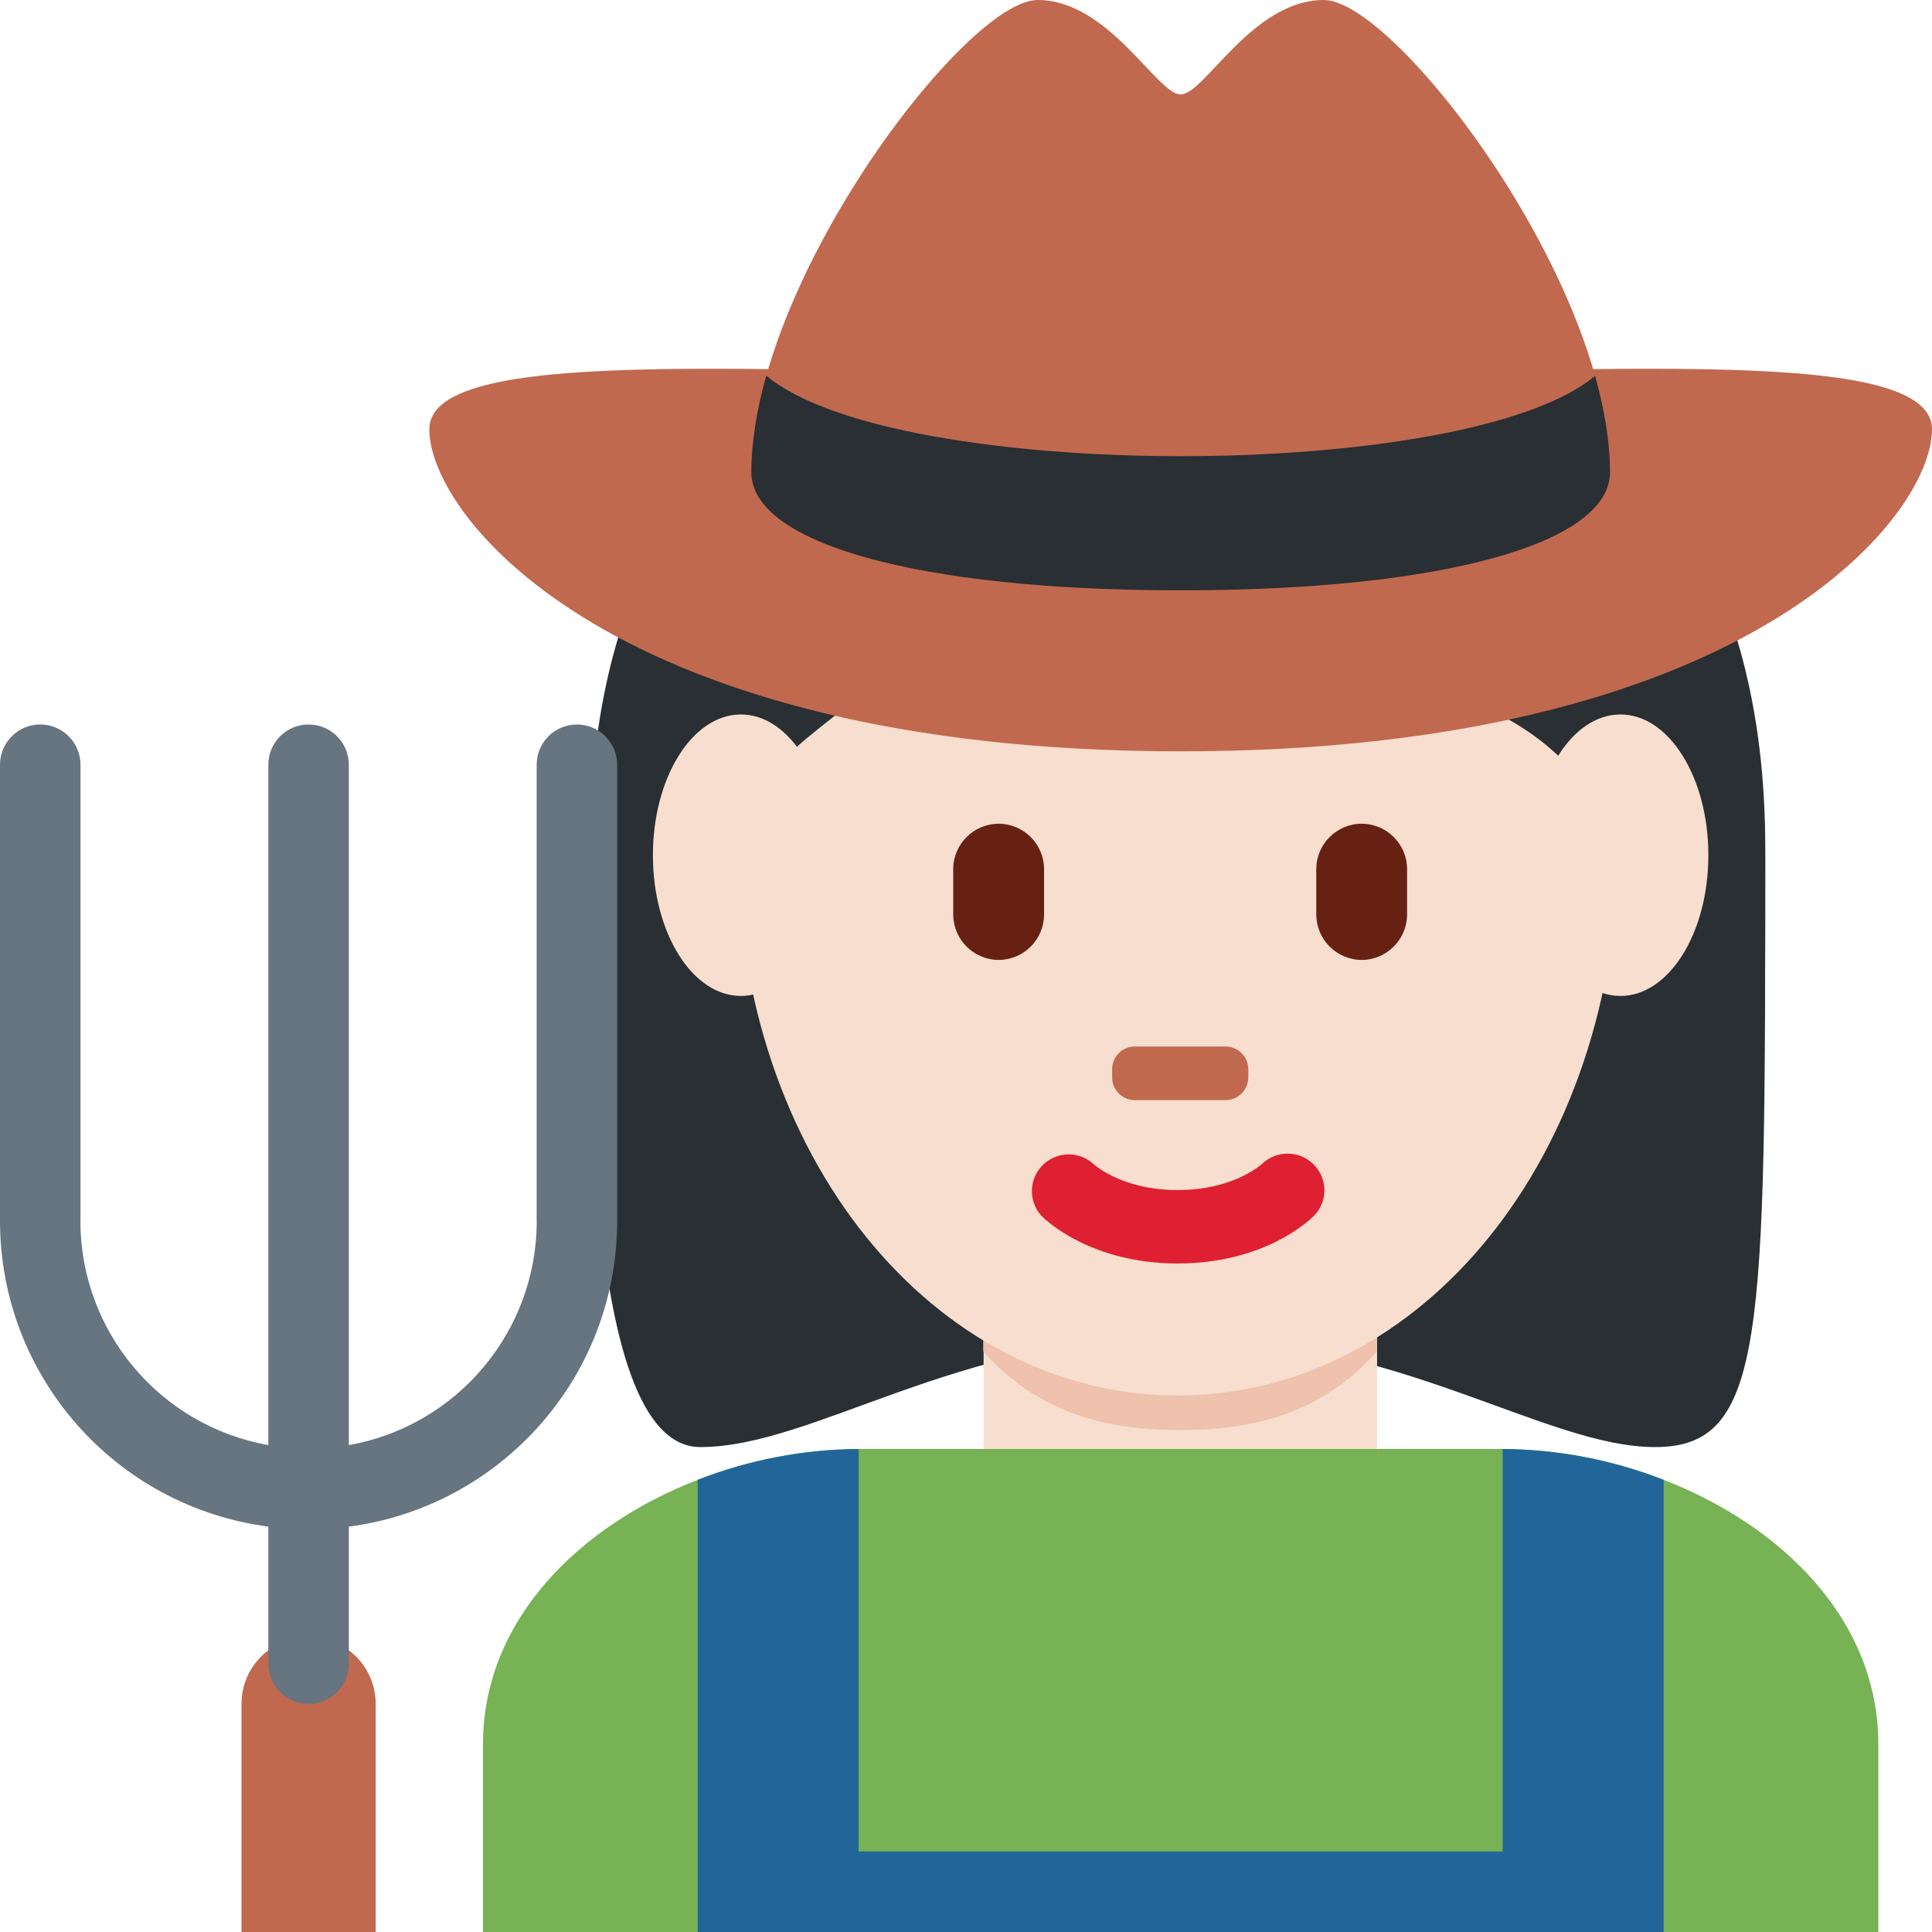
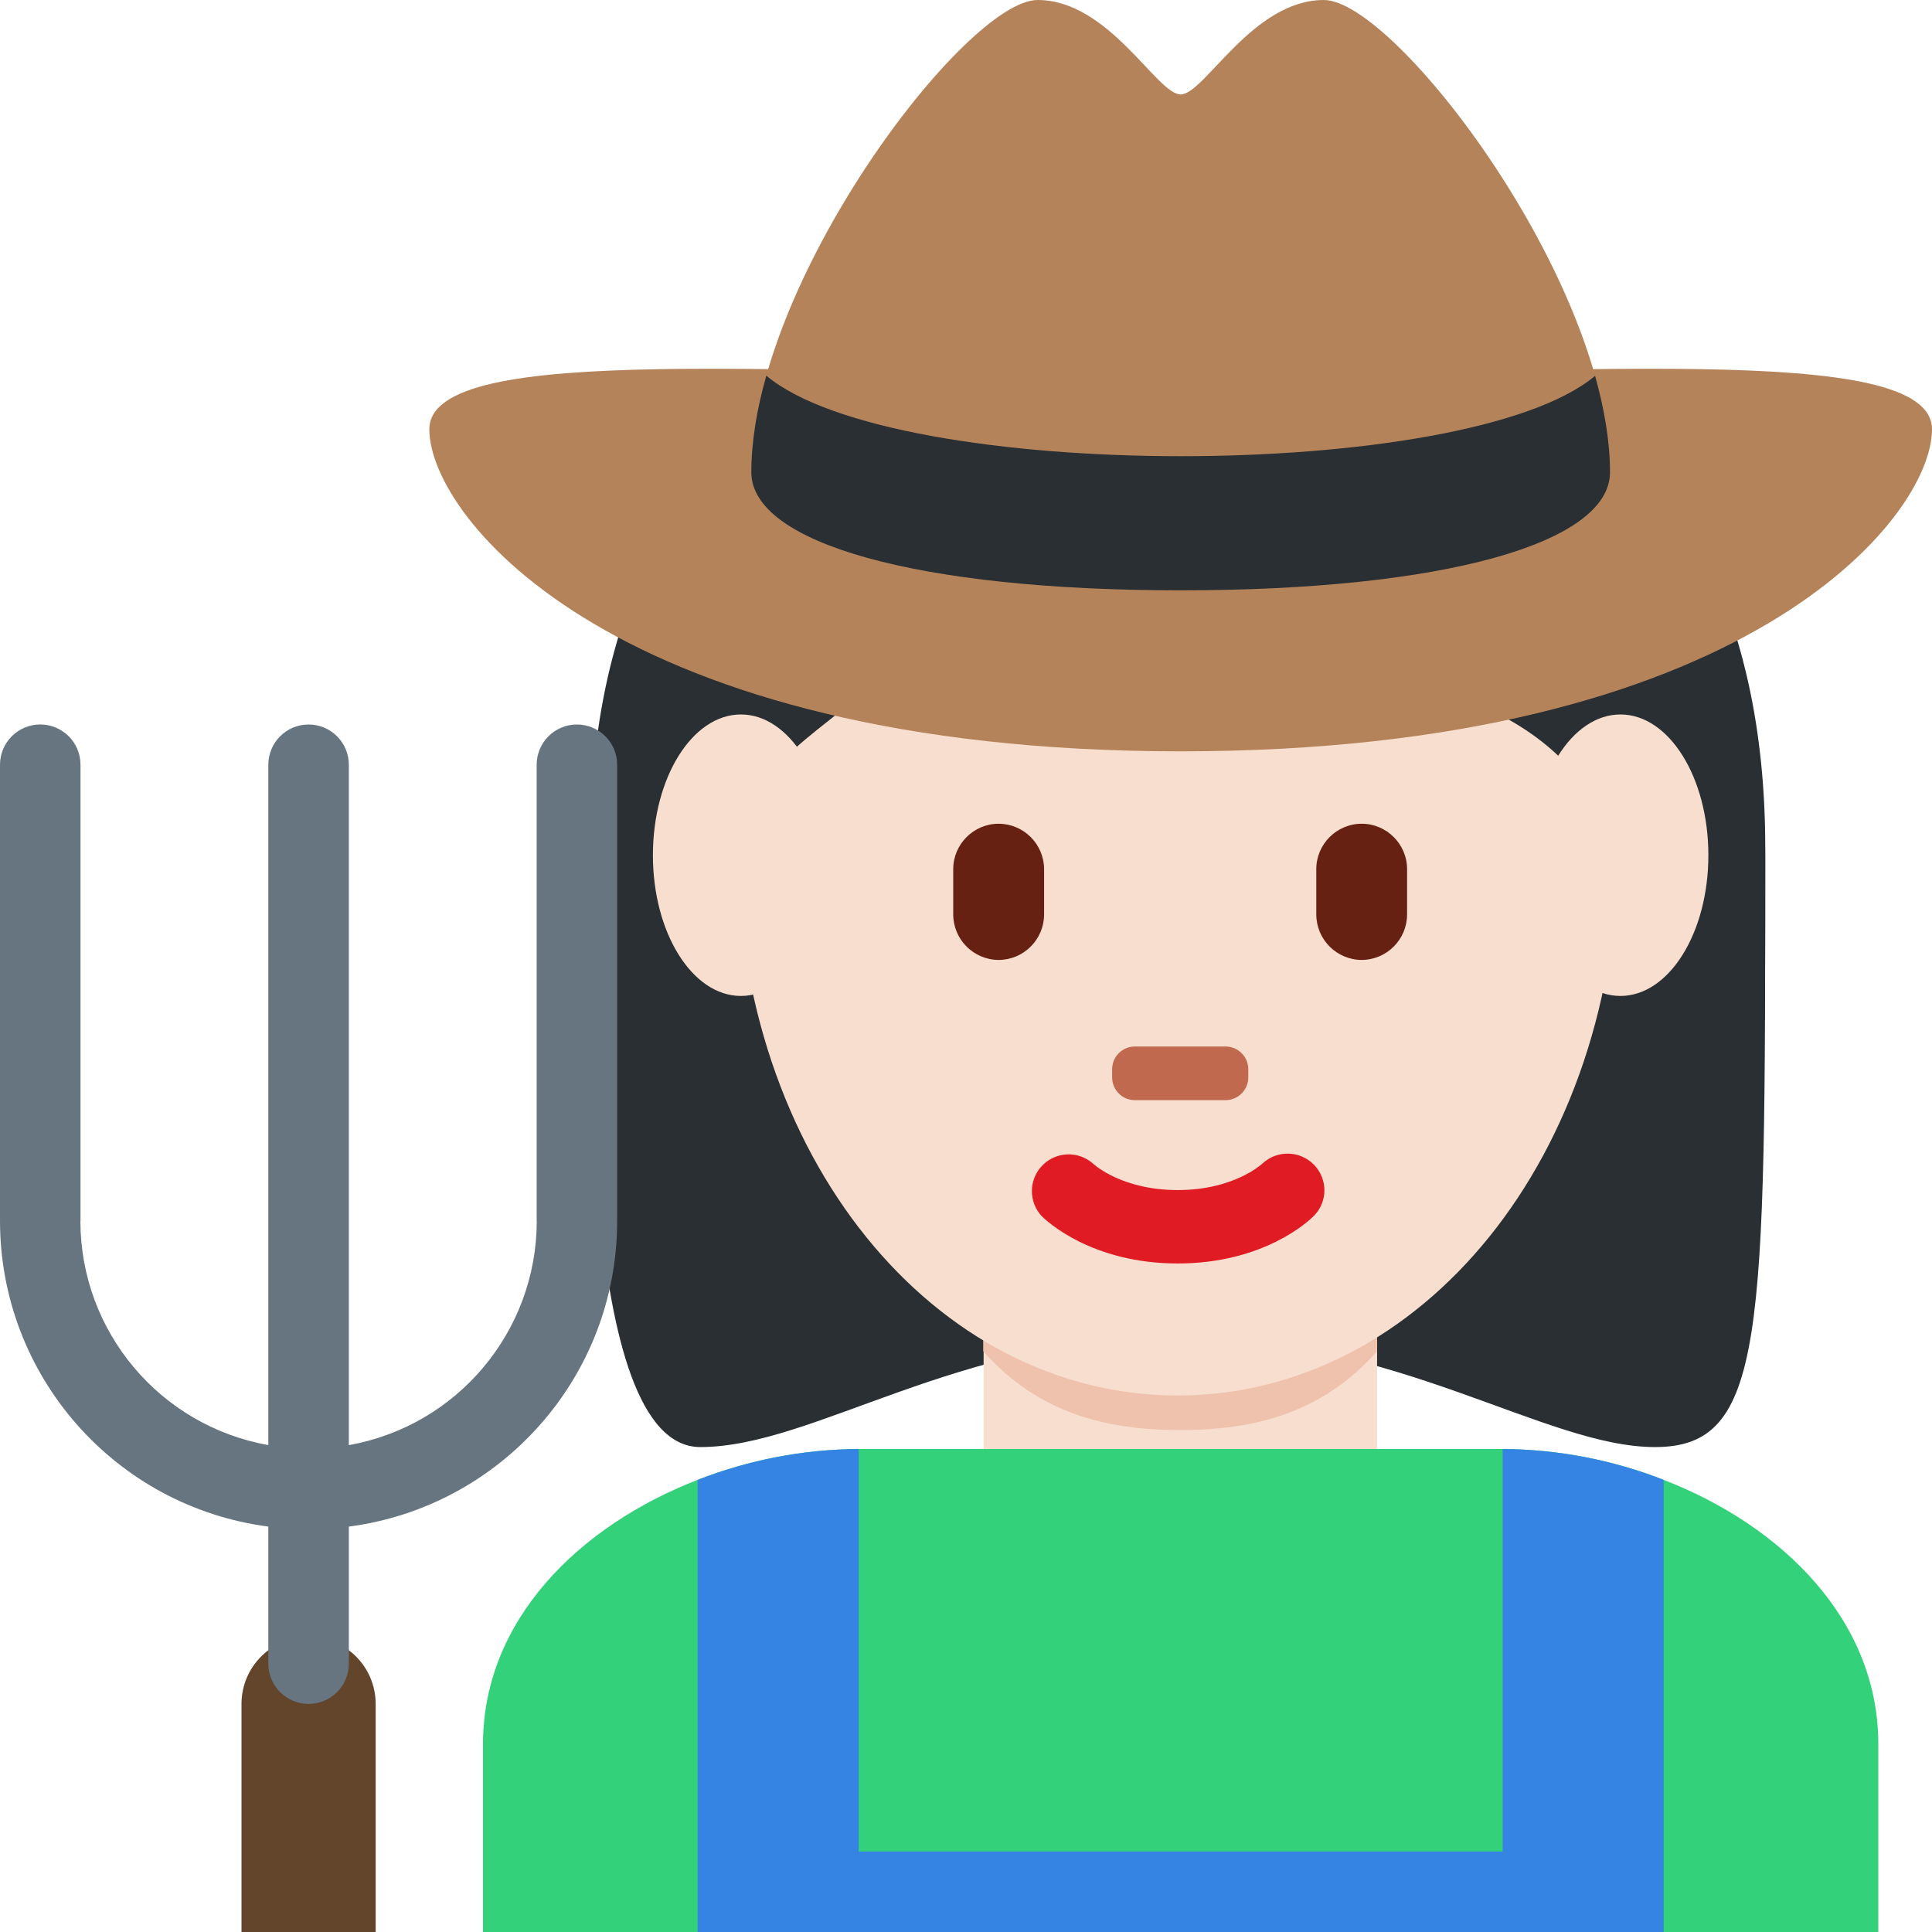
- <svg xmlns="http://www.w3.org/2000/svg" width="800px" height="800px" viewBox="0 0 36 36" aria-hidden="true" role="img" class="iconify iconify--twemoji" preserveAspectRatio="xMidYMid meet">
-   <path fill="#3E721D" d="M18 27h8l-4 7l-4-7" />
-   <path fill="#292F33" d="M21.945 5.069c4.105 0 10.947 2.053 10.947 10.947c0 8.896 0 10.948-2.053 10.948s-4.79-2.053-8.895-2.053c-4.105 0-6.785 2.053-8.895 2.053c-2.287 0-2.053-8.211-2.053-10.948c.001-8.894 6.844-10.947 10.949-10.947" />
-   <path fill="#F7DECE" d="M18.328 27.018c1.466 1.065 2.964.98 3.672.98s2.194.085 3.66-.98v-3.203h-7.332v3.203z" />
-   <path fill="#EEC2AD" d="M18.322 25.179c1.022 1.155 2.29 1.468 3.668 1.468c1.379 0 2.647-.312 3.67-1.468v-2.936h-7.338v2.936z" />
-   <path fill="#F7DECE" d="M13.734 15.718c0-5.834 3.676-10.563 8.211-10.563c4.533 0 8.209 4.729 8.209 10.563c0 5.833-3.676 10.285-8.209 10.285c-4.535 0-8.211-4.452-8.211-10.285" />
-   <path fill="#DF1F32" d="M21.945 23.543c-1.606 0-2.447-.794-2.537-.885a.685.685 0 0 1 .961-.974c.035.032.551.491 1.576.491c1.038 0 1.555-.473 1.576-.492a.688.688 0 0 1 .963.02c.26.269.26.691-.004.955c-.089.091-.929.885-2.535.885" />
-   <path fill="#292F33" d="M11.725 19c-.021-1-.044-.224-.044-.465c0-3.422 2.053.494 2.053-1.943c0-2.439 1.368-2.683 2.736-4.051c.685-.685 2.053-2.026 2.053-2.026s3.421 2.067 6.158 2.067c2.736 0 5.474 1.375 5.474 4.112c0 2.736 2.053-1.584 2.053 1.837c0 .244-.022-.531-.04.469h.719c.006-2 .006-1.924.006-3.202c0-8.895-6.842-10.729-10.948-10.729c-4.104 0-10.947 1.778-10.947 10.674c0 .793-.02 1.257.008 3.257h.719z" />
-   <path fill="#662113" d="M18.608 17.887a.85.85 0 0 1-.846-.847v-.845c0-.465.381-.846.846-.846a.85.85 0 0 1 .847.846v.845a.85.85 0 0 1-.847.847m6.765 0a.85.85 0 0 1-.846-.847v-.845c0-.465.381-.846.846-.846c.465 0 .846.381.846.846v.845a.85.85 0 0 1-.846.847" />
-   <path fill="#C1694F" d="M22.836 20.5h-1.69a.424.424 0 0 1-.423-.423v-.153c0-.233.189-.424.423-.424h1.69c.233 0 .424.19.424.424v.153a.425.425 0 0 1-.424.423" />
-   <path fill="#F7DECE" d="M15.444 15.936c0 1.448-.734 2.622-1.639 2.622s-1.639-1.174-1.639-2.622s.734-2.623 1.639-2.623c.905-.001 1.639 1.174 1.639 2.623m16.389 0c0 1.448-.733 2.622-1.639 2.622c-.905 0-1.639-1.174-1.639-2.622s.733-2.623 1.639-2.623c.906-.001 1.639 1.174 1.639 2.623" />
-   <path fill="#77B255" d="M31 27.575A8.39 8.39 0 0 0 28 27H16a8.39 8.39 0 0 0-3 .575c-2.207.855-4 2.614-4 4.925V36h26v-3.5c0-2.311-1.792-4.07-4-4.925z" />
-   <path fill="#269" d="M28 27v7.5H16V27a8.39 8.39 0 0 0-3 .575V36h18v-8.425A8.39 8.39 0 0 0 28 27z" />
-   <path fill="#C1694F" d="M7 31.75a1.25 1.25 0 0 0-2.5 0V36H7v-4.25z" />
-   <path fill="#66757F" d="M10.75 13.5a.75.75 0 0 0-.75.75v8.5l.002.01A4.247 4.247 0 0 1 6.5 26.928V14.25a.75.75 0 0 0-1.5 0v12.677a4.246 4.246 0 0 1-3.502-4.168l.002-.01v-8.5a.75.75 0 1 0-1.5.001v8.5a5.748 5.748 0 0 0 5 5.696V31a.75.75 0 0 0 1.5 0v-2.554c2.82-.368 5-2.775 5-5.696v-8.5a.75.75 0 0 0-.75-.75z" />
-   <path fill="#C1694F" d="M30 8.8c0 1.32-3.092 2.2-8 2.2c-4.909 0-8-.88-8-2.2C14 5.253 18 0 19.333 0C20.667 0 21.556 1.76 22 1.76S23.333 0 24.667 0C26 0 30 5.253 30 8.8z" />
-   <path fill="#C1694F" d="M36 8c0 1.657-3.5 6-14 6S8 9.657 8 8s6.82-1 14-1s14-.657 14 1z" />
-   <path fill="#292F33" d="M30 8.8c0 1.32-3.092 2.2-8 2.2c-4.909 0-8-.88-8-2.2c0-.566.102-1.175.279-1.8c2.388 2 13.054 2 15.443.004c.175.623.278 1.231.278 1.796z" />
+ <svg xmlns="http://www.w3.org/2000/svg" width="800px" height="800px" viewBox="0 0 36 36" aria-hidden="true" role="img" class="iconify iconify--twemoji" preserveAspectRatio="xMidYMid meet" version="1.1" id="svg17">
+   <defs id="defs17" />
+   <path fill="#3E721D" d="M18 27h8l-4 7l-4-7" id="path1" />
+   <path fill="#292F33" d="M21.945 5.069c4.105 0 10.947 2.053 10.947 10.947c0 8.896 0 10.948-2.053 10.948s-4.79-2.053-8.895-2.053c-4.105 0-6.785 2.053-8.895 2.053c-2.287 0-2.053-8.211-2.053-10.948c.001-8.894 6.844-10.947 10.949-10.947" id="path2" />
+   <path fill="#F7DECE" d="M18.328 27.018c1.466 1.065 2.964.98 3.672.98s2.194.085 3.66-.98v-3.203h-7.332v3.203z" id="path3" />
+   <path fill="#EEC2AD" d="M18.322 25.179c1.022 1.155 2.29 1.468 3.668 1.468c1.379 0 2.647-.312 3.67-1.468v-2.936h-7.338v2.936z" id="path4" />
+   <path fill="#F7DECE" d="M13.734 15.718c0-5.834 3.676-10.563 8.211-10.563c4.533 0 8.209 4.729 8.209 10.563c0 5.833-3.676 10.285-8.209 10.285c-4.535 0-8.211-4.452-8.211-10.285" id="path5" />
+   <path fill="#DF1F32" d="M21.945 23.543c-1.606 0-2.447-.794-2.537-.885a.685.685 0 0 1 .961-.974c.035.032.551.491 1.576.491c1.038 0 1.555-.473 1.576-.492a.688.688 0 0 1 .963.02c.26.269.26.691-.004.955c-.089.091-.929.885-2.535.885" id="path6" style="fill:#e01b24" />
+   <path fill="#292F33" d="M11.725 19c-.021-1-.044-.224-.044-.465c0-3.422 2.053.494 2.053-1.943c0-2.439 1.368-2.683 2.736-4.051c.685-.685 2.053-2.026 2.053-2.026s3.421 2.067 6.158 2.067c2.736 0 5.474 1.375 5.474 4.112c0 2.736 2.053-1.584 2.053 1.837c0 .244-.022-.531-.04.469h.719c.006-2 .006-1.924.006-3.202c0-8.895-6.842-10.729-10.948-10.729c-4.104 0-10.947 1.778-10.947 10.674c0 .793-.02 1.257.008 3.257h.719z" id="path7" />
+   <path fill="#662113" d="M18.608 17.887a.85.85 0 0 1-.846-.847v-.845c0-.465.381-.846.846-.846a.85.85 0 0 1 .847.846v.845a.85.85 0 0 1-.847.847m6.765 0a.85.85 0 0 1-.846-.847v-.845c0-.465.381-.846.846-.846c.465 0 .846.381.846.846v.845a.85.85 0 0 1-.846.847" id="path8" />
+   <path fill="#C1694F" d="M22.836 20.5h-1.69a.424.424 0 0 1-.423-.423v-.153c0-.233.189-.424.423-.424h1.69c.233 0 .424.19.424.424v.153a.425.425 0 0 1-.424.423" id="path9" />
+   <path fill="#F7DECE" d="M15.444 15.936c0 1.448-.734 2.622-1.639 2.622s-1.639-1.174-1.639-2.622s.734-2.623 1.639-2.623c.905-.001 1.639 1.174 1.639 2.623m16.389 0c0 1.448-.733 2.622-1.639 2.622c-.905 0-1.639-1.174-1.639-2.622s.733-2.623 1.639-2.623c.906-.001 1.639 1.174 1.639 2.623" id="path10" />
+   <path fill="#77B255" d="M31 27.575A8.39 8.39 0 0 0 28 27H16a8.39 8.39 0 0 0-3 .575c-2.207.855-4 2.614-4 4.925V36h26v-3.5c0-2.311-1.792-4.07-4-4.925z" id="path11" style="fill:#33d17a" />
+   <path fill="#269" d="M28 27v7.5H16V27a8.39 8.39 0 0 0-3 .575V36h18v-8.425A8.39 8.39 0 0 0 28 27z" id="path12" style="fill:#3584e4" />
+   <path fill="#C1694F" d="M7 31.75a1.25 1.25 0 0 0-2.5 0V36H7v-4.25z" id="path13" style="fill:#63452c" />
+   <path fill="#66757F" d="M10.75 13.5a.75.75 0 0 0-.75.75v8.5l.002.01A4.247 4.247 0 0 1 6.5 26.928V14.25a.75.75 0 0 0-1.5 0v12.677a4.246 4.246 0 0 1-3.502-4.168l.002-.01v-8.5a.75.75 0 1 0-1.5.001v8.5a5.748 5.748 0 0 0 5 5.696V31a.75.75 0 0 0 1.5 0v-2.554c2.82-.368 5-2.775 5-5.696v-8.5a.75.75 0 0 0-.75-.75z" id="path14" />
+   <path fill="#C1694F" d="M30 8.8c0 1.32-3.092 2.2-8 2.2c-4.909 0-8-.88-8-2.2C14 5.253 18 0 19.333 0C20.667 0 21.556 1.76 22 1.76S23.333 0 24.667 0C26 0 30 5.253 30 8.8z" id="path15" style="fill:#b5835a" />
+   <path fill="#C1694F" d="M36 8c0 1.657-3.5 6-14 6S8 9.657 8 8s6.82-1 14-1s14-.657 14 1z" id="path16" style="fill:#b5835a" />
+   <path fill="#292F33" d="M30 8.8c0 1.32-3.092 2.2-8 2.2c-4.909 0-8-.88-8-2.2c0-.566.102-1.175.279-1.8c2.388 2 13.054 2 15.443.004c.175.623.278 1.231.278 1.796z" id="path17" />
</svg>
